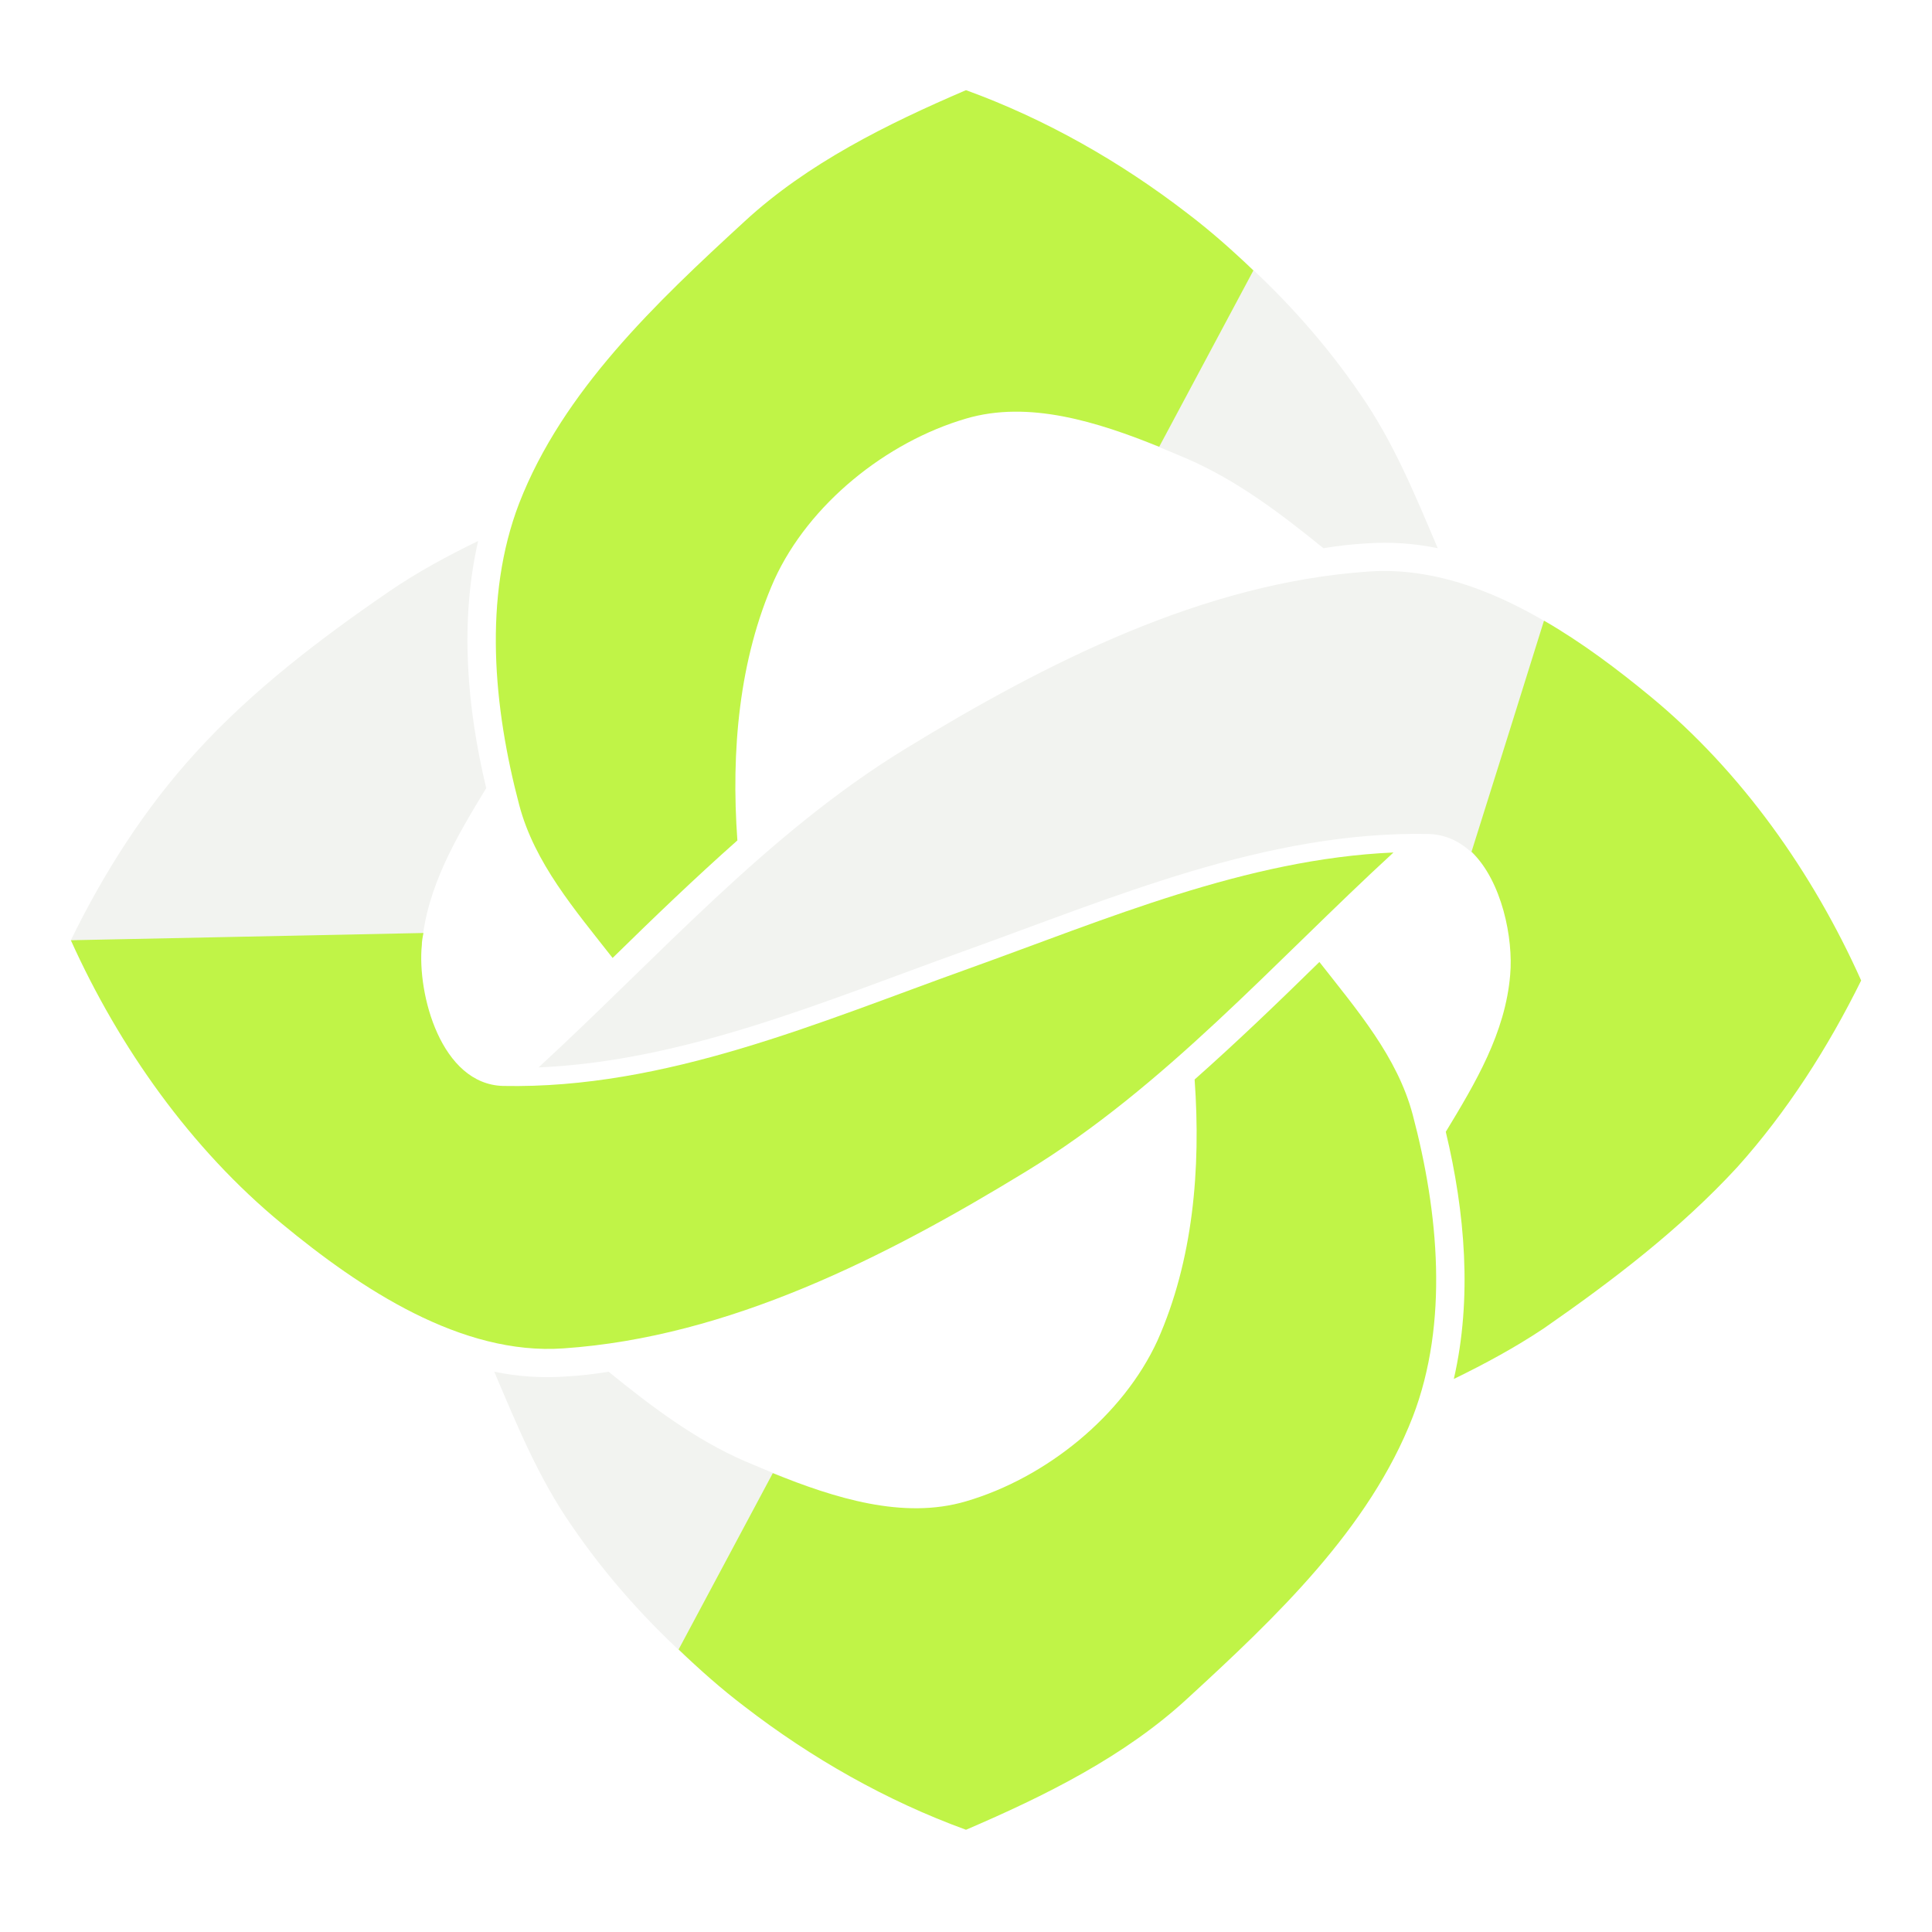
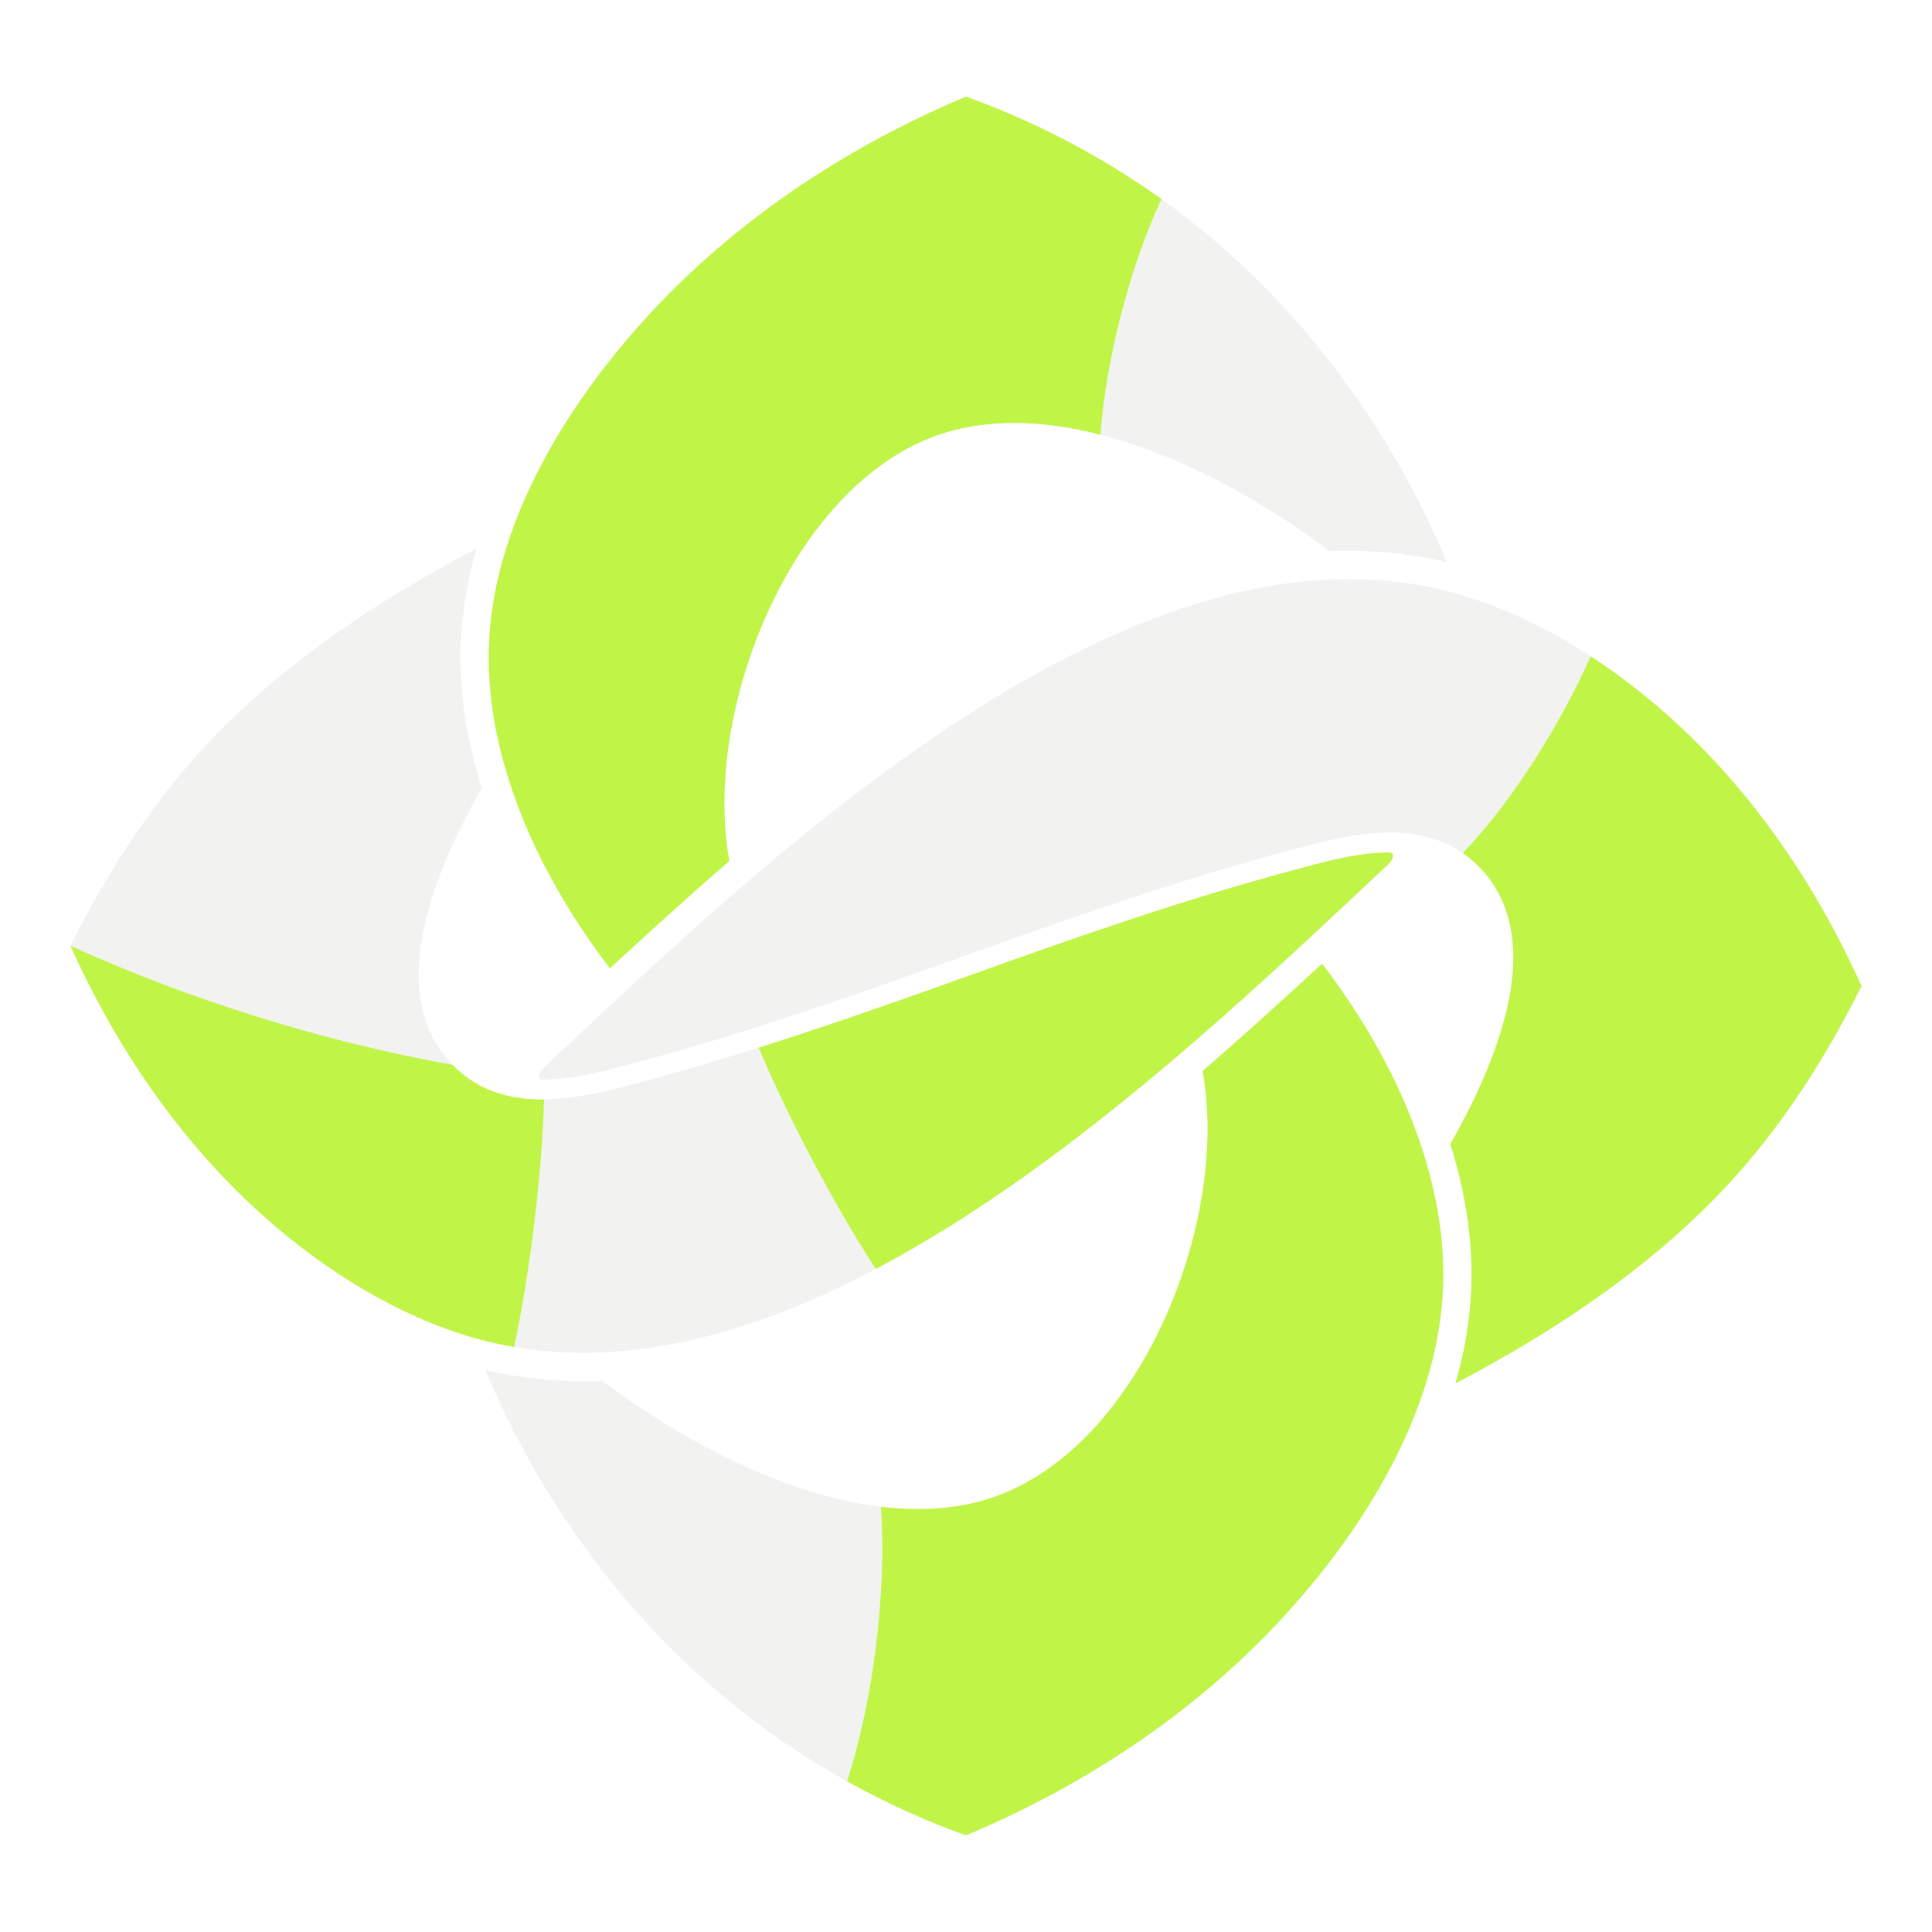
<svg xmlns="http://www.w3.org/2000/svg" viewBox="0 0 24 24" width="96" height="96">
-   <path d="M15.39 3.19C15.96 3.7 16.47 4.27 16.9 4.9C17.31 5.49 17.58 6.15 17.86 6.81C17.57 6.75 17.28 6.73 16.98 6.75C16.8 6.76 16.62 6.78 16.44 6.81C15.91 6.38 15.37 5.97 14.75 5.7C14.56 5.62 14.37 5.54 14.17 5.46C14.58 4.7 14.98 3.94 15.39 3.19Z" fill="#f2f3f0" />
-   <path d="M19.39 7.84C18.65 7.37 17.83 7.04 17 7.1C14.95 7.24 13 8.23 11.25 9.3C9.53 10.35 8.18 11.89 6.69 13.26C8.52 13.18 10.26 12.43 11.96 11.82C13.83 11.15 15.73 10.32 17.75 10.36C18.05 10.37 18.27 10.54 18.44 10.77C18.75 9.8 19.07 8.82 19.39 7.84Z" fill="#f2f3f0" />
-   <path d="M8.61 20.66C8.04 20.15 7.53 19.58 7.1 18.95C6.69 18.36 6.42 17.7 6.14 17.04C6.43 17.1 6.72 17.12 7.02 17.1C7.2 17.09 7.38 17.07 7.56 17.04C8.09 17.47 8.63 17.88 9.25 18.15C9.44 18.23 9.63 18.31 9.83 18.39C9.42 19.15 9.02 19.91 8.61 20.66Z" fill="#f2f3f0" />
-   <path d="M5.23 11.85C5.23 11.81 5.23 11.77 5.24 11.74C5.3 11.02 5.67 10.4 6.04 9.79C5.8 8.79 5.71 7.72 5.94 6.72C5.55 6.91 5.18 7.11 4.83 7.35C3.97 7.94 3.13 8.58 2.43 9.35C1.8 10.04 1.29 10.84 0.88 11.68C2.33 11.73 3.78 11.79 5.23 11.85Z" fill="#f2f3f0" />
-   <path d="M14.4 5.55C13.63 5.24 12.78 4.97 12 5.2C11.01 5.49 10.05 6.26 9.62 7.2C9.18 8.19 9.08 9.33 9.16 10.44C8.63 10.91 8.12 11.4 7.61 11.9C7.14 11.3 6.64 10.72 6.45 10C6.13 8.79 6 7.42 6.45 6.25C6.99 4.86 8.15 3.76 9.25 2.75C10.03 2.03 11.02 1.54 12 1.12C12.99 1.48 13.92 2.01 14.75 2.65C15.04 2.87 15.31 3.11 15.57 3.36C15.18 4.09 14.79 4.82 14.4 5.55Z" fill="#c0f447" />
-   <path d="M18.28 10.58C18.66 10.95 18.8 11.66 18.76 12.11C18.7 12.83 18.33 13.45 17.96 14.06C18.2 15.06 18.29 16.13 18.06 17.13C18.45 16.94 18.82 16.74 19.18 16.5C20.03 15.91 20.87 15.27 21.58 14.5C22.2 13.81 22.71 13.01 23.12 12.18C22.52 10.84 21.63 9.58 20.5 8.65C20.1 8.32 19.65 7.98 19.18 7.71C18.88 8.67 18.58 9.63 18.28 10.58Z" fill="#c0f447" />
-   <path d="M9.6 18.3C10.37 18.61 11.22 18.88 12 18.65C12.99 18.36 13.95 17.59 14.38 16.65C14.82 15.66 14.92 14.52 14.84 13.41C15.37 12.94 15.88 12.45 16.39 11.95C16.86 12.55 17.36 13.13 17.55 13.85C17.87 15.06 18 16.43 17.55 17.6C17.01 18.99 15.85 20.09 14.75 21.1C13.97 21.82 12.98 22.31 12 22.73C11.01 22.37 10.08 21.84 9.25 21.2C8.96 20.98 8.69 20.74 8.43 20.49C8.82 19.76 9.21 19.03 9.6 18.3Z" fill="#c0f447" />
-   <path d="M0.88 11.68C1.48 13.01 2.37 14.27 3.5 15.2C4.48 16.01 5.73 16.84 7 16.75C9.05 16.61 11 15.62 12.75 14.55C14.47 13.5 15.82 11.96 17.31 10.59C15.48 10.67 13.74 11.42 12.04 12.03C10.17 12.7 8.27 13.53 6.25 13.49C5.48 13.47 5.18 12.35 5.24 11.74C5.24 11.69 5.25 11.64 5.26 11.59C3.8 11.62 2.34 11.65 0.88 11.68Z" fill="#c0f447" />
+   <path d="M14.428 2.473C14.543 2.556 14.656 2.64 14.768 2.727C15.584 3.367 16.296 4.136 16.885 4.99C17.315 5.614 17.68 6.284 17.972 6.983C17.484 6.868 16.997 6.827 16.513 6.846C15.999 6.455 15.386 6.074 14.74 5.782C14.39 5.625 14.03 5.493 13.671 5.401C13.411 4.397 13.714 3.226 14.428 2.473Z" fill="#f2f3f0" />
+   <path d="M19.76 8.152C19.185 7.778 18.564 7.487 17.93 7.332C15.738 6.797 13.389 7.885 11.28 9.382C9.532 10.624 7.949 12.147 6.756 13.261C6.688 13.325 6.664 13.412 6.757 13.411C7.16 13.407 7.583 13.285 7.94 13.189C9.302 12.824 10.631 12.358 11.958 11.882C13.291 11.404 14.627 10.937 15.995 10.569C16.681 10.385 17.533 10.155 18.171 10.597C19.068 10.14 19.681 9.147 19.76 8.152Z" fill="#f2f3f0" />
+   <path d="M10.522 22.128C10.071 21.877 9.639 21.591 9.232 21.273C8.416 20.633 7.704 19.864 7.115 19.01C6.685 18.386 6.32 17.716 6.028 17.017C6.516 17.132 7.003 17.173 7.487 17.154C8.001 17.545 8.614 17.926 9.26 18.218C9.81 18.466 10.385 18.649 10.943 18.717C11.348 19.806 11.18 21.17 10.522 22.128Z" fill="#f2f3f0" />
+   <path d="M6.386 16.733C7.862 16.989 9.399 16.545 10.879 15.764C10.663 14.823 10.082 13.723 9.425 13.014C8.955 13.162 8.482 13.303 8.005 13.431C7.62 13.534 7.182 13.652 6.759 13.657C6.402 14.55 6.252 15.781 6.386 16.733Z" fill="#f2f3f0" />
+   <path d="M5.624 13.229C5.577 13.181 5.534 13.13 5.494 13.077C5.043 12.465 5.19 11.638 5.427 10.973C5.574 10.562 5.766 10.168 5.984 9.789C5.798 9.199 5.697 8.583 5.725 7.964C5.743 7.572 5.812 7.187 5.92 6.814C5.552 7.008 5.188 7.214 4.832 7.435C3.94 7.99 3.105 8.639 2.412 9.42C1.795 10.116 1.291 10.918 0.875 11.75C2.287 12.75 3.893 13.251 5.624 13.229Z" fill="#f2f3f0" />
+   <path d="M13.671 5.401C12.958 5.217 12.248 5.189 11.622 5.415C10.82 5.706 10.156 6.417 9.697 7.28C9.126 8.355 8.872 9.667 9.061 10.696C8.558 11.13 8.066 11.578 7.577 12.029C7.269 11.628 6.984 11.187 6.747 10.722C6.308 9.858 6.033 8.91 6.075 7.98C6.13 6.769 6.723 5.588 7.492 4.585C8.672 3.048 10.268 1.928 12 1.2C12.859 1.509 13.681 1.939 14.428 2.473C14.037 3.309 13.734 4.48 13.671 5.401Z" fill="#c0f447" />
+   <path d="M18.171 10.597C18.3 10.686 18.413 10.798 18.506 10.923C18.957 11.535 18.81 12.362 18.573 13.027C18.426 13.438 18.234 13.832 18.016 14.211C18.202 14.801 18.303 15.417 18.275 16.036C18.257 16.428 18.188 16.813 18.08 17.186C18.448 16.992 18.812 16.786 19.168 16.565C20.06 16.01 20.895 15.361 21.588 14.58C22.205 13.884 22.709 13.082 23.125 12.25C22.533 10.935 21.694 9.712 20.57 8.757C20.314 8.54 20.042 8.336 19.76 8.152C19.402 8.965 18.789 9.958 18.171 10.597Z" fill="#c0f447" />
+   <path d="M10.943 18.717C11.444 18.778 11.932 18.746 12.378 18.585C13.18 18.294 13.844 17.583 14.303 16.72C14.874 15.645 15.128 14.333 14.939 13.304C15.442 12.87 15.934 12.422 16.423 11.971C16.731 12.372 17.016 12.813 17.253 13.278C17.692 14.142 17.967 15.09 17.925 16.02C17.87 17.231 17.277 18.412 16.508 19.415C15.328 20.952 13.732 22.072 12 22.8C11.492 22.617 10.997 22.392 10.522 22.128C10.849 21.129 11.017 19.765 10.943 18.717Z" fill="#c0f447" />
+   <path d="M10.879 15.764C11.506 15.433 12.122 15.042 12.72 14.618C14.468 13.376 16.051 11.853 17.244 10.739C17.312 10.675 17.336 10.588 17.243 10.589C16.84 10.593 16.417 10.715 16.06 10.811C14.698 11.176 13.369 11.642 12.042 12.118C11.174 12.429 10.304 12.736 9.425 13.014C9.787 13.878 10.368 14.978 10.879 15.764Z" fill="#c0f447" />
+   <path d="M0.875 11.75C1.467 13.065 2.306 14.288 3.43 15.243C4.209 15.904 5.125 16.437 6.07 16.668C6.175 16.693 6.281 16.715 6.386 16.733C6.583 15.821 6.732 14.59 6.759 13.657C6.429 13.661 6.108 13.597 5.829 13.403C5.755 13.352 5.686 13.293 5.624 13.229C3.992 12.932 2.386 12.432 0.875 11.75Z" fill="#c0f447" />
</svg>
